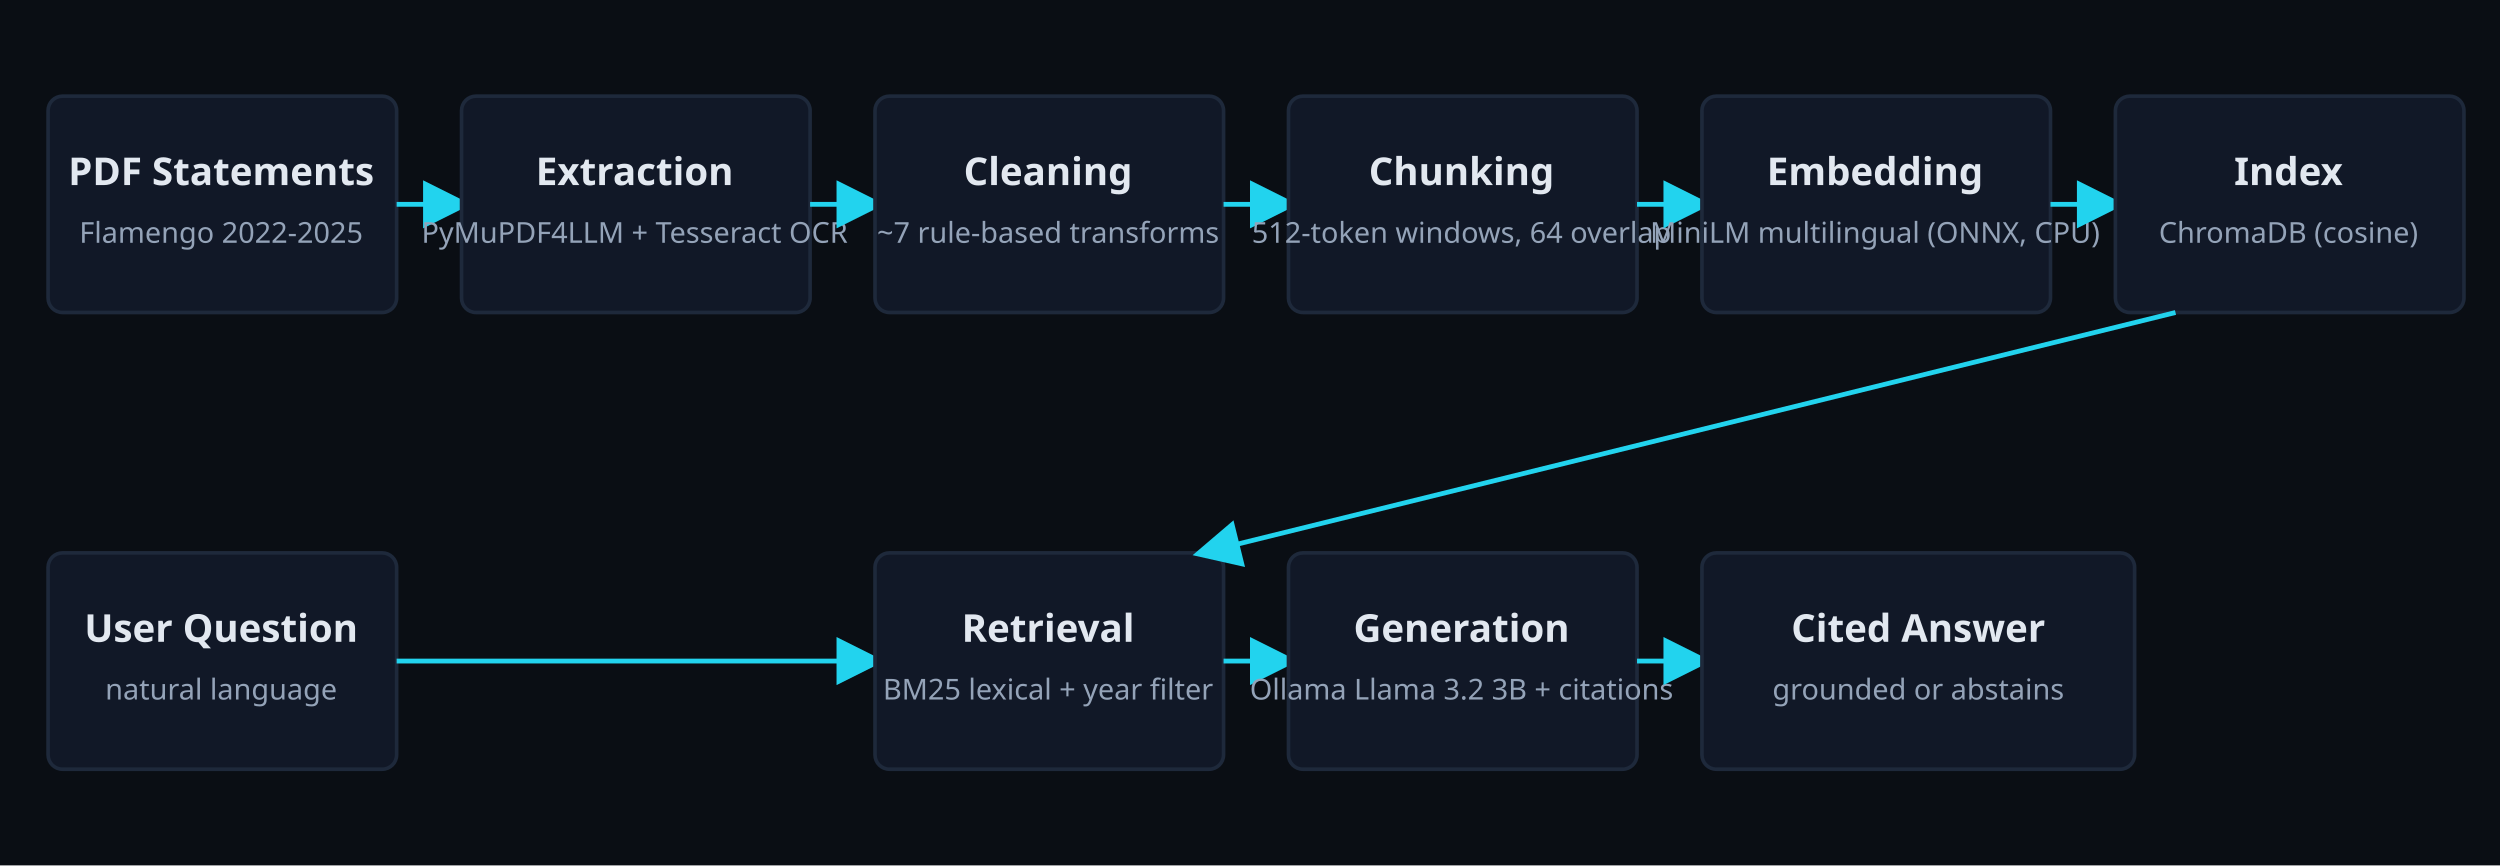
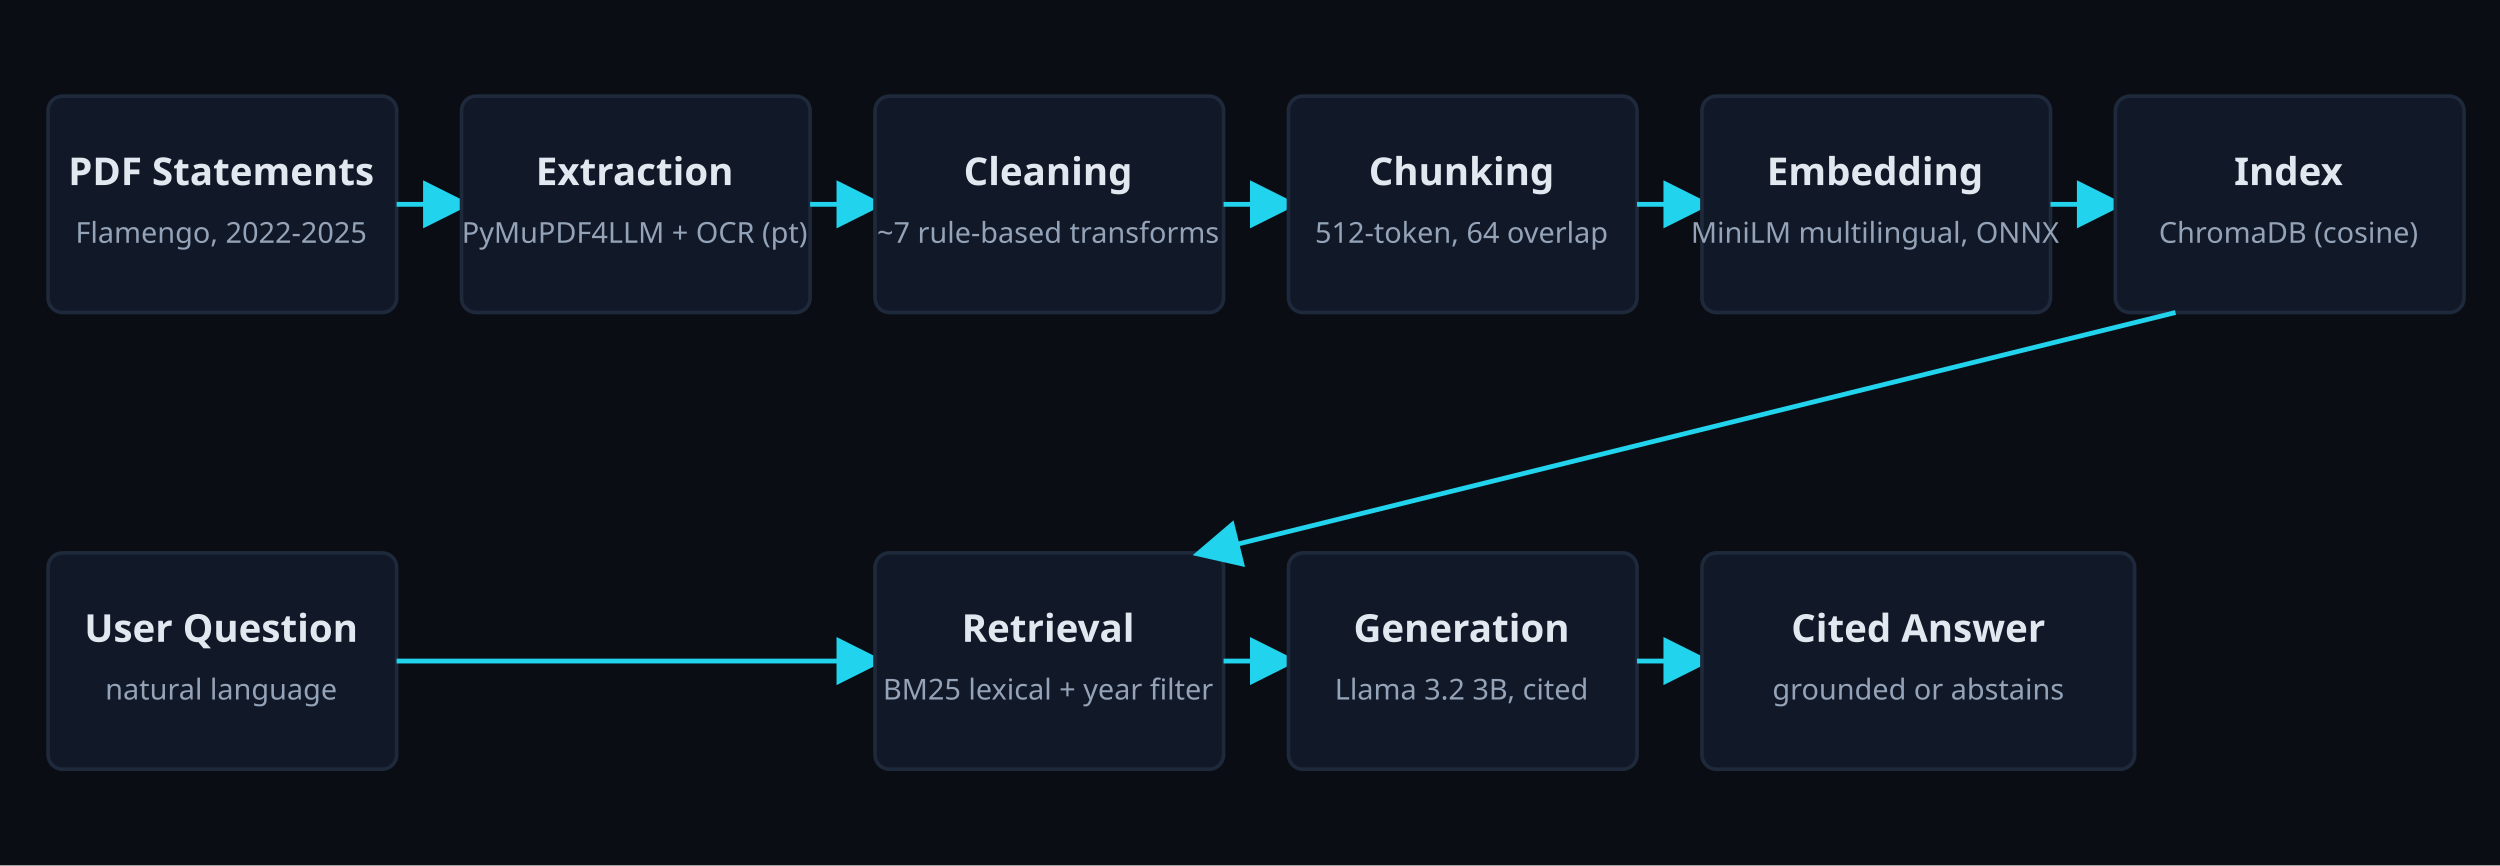
<svg xmlns="http://www.w3.org/2000/svg" viewBox="0 0 1040 360" role="img" aria-labelledby="title desc">
  <rect x="0" y="0" width="1040" height="360" fill="#0a0e14" />
  <rect x="20" y="40" width="145" height="90" rx="6" fill="#111827" stroke="#1e293b" stroke-width="1.5" />
  <text x="92" y="77" text-anchor="middle" fill="#e2e8f0" font-family="ui-sans-serif, system-ui, sans-serif" font-size="16" font-weight="600">PDF Statements</text>
-   <text x="92" y="101" text-anchor="middle" fill="#94a3b8" font-family="ui-sans-serif, system-ui, sans-serif" font-size="12">Flamengo 2022-2025</text>
+   <text x="92" y="101" text-anchor="middle" fill="#94a3b8" font-family="ui-sans-serif, system-ui, sans-serif" font-size="12">Flamengo, 2022-2025</text>
  <line x1="165" y1="85" x2="192" y2="85" stroke="#22d3ee" stroke-width="2" marker-end="url(#arrowhead)" />
  <rect x="192" y="40" width="145" height="90" rx="6" fill="#111827" stroke="#1e293b" stroke-width="1.5" />
  <text x="264" y="77" text-anchor="middle" fill="#e2e8f0" font-family="ui-sans-serif, system-ui, sans-serif" font-size="16" font-weight="600">Extraction</text>
-   <text x="264" y="101" text-anchor="middle" fill="#94a3b8" font-family="ui-sans-serif, system-ui, sans-serif" font-size="12">PyMuPDF4LLM + Tesseract OCR</text>
+   <text x="264" y="101" text-anchor="middle" fill="#94a3b8" font-family="ui-sans-serif, system-ui, sans-serif" font-size="12">PyMuPDF4LLM + OCR (pt)</text>
  <line x1="337" y1="85" x2="364" y2="85" stroke="#22d3ee" stroke-width="2" marker-end="url(#arrowhead)" />
  <rect x="364" y="40" width="145" height="90" rx="6" fill="#111827" stroke="#1e293b" stroke-width="1.5" />
  <text x="436" y="77" text-anchor="middle" fill="#e2e8f0" font-family="ui-sans-serif, system-ui, sans-serif" font-size="16" font-weight="600">Cleaning</text>
  <text x="436" y="101" text-anchor="middle" fill="#94a3b8" font-family="ui-sans-serif, system-ui, sans-serif" font-size="12">~7 rule-based transforms</text>
  <line x1="509" y1="85" x2="536" y2="85" stroke="#22d3ee" stroke-width="2" marker-end="url(#arrowhead)" />
  <rect x="536" y="40" width="145" height="90" rx="6" fill="#111827" stroke="#1e293b" stroke-width="1.5" />
  <text x="608" y="77" text-anchor="middle" fill="#e2e8f0" font-family="ui-sans-serif, system-ui, sans-serif" font-size="16" font-weight="600">Chunking</text>
-   <text x="608" y="101" text-anchor="middle" fill="#94a3b8" font-family="ui-sans-serif, system-ui, sans-serif" font-size="12">512-token windows, 64 overlap</text>
+   <text x="608" y="101" text-anchor="middle" fill="#94a3b8" font-family="ui-sans-serif, system-ui, sans-serif" font-size="12">512-token, 64 overlap</text>
  <line x1="681" y1="85" x2="708" y2="85" stroke="#22d3ee" stroke-width="2" marker-end="url(#arrowhead)" />
  <rect x="708" y="40" width="145" height="90" rx="6" fill="#111827" stroke="#1e293b" stroke-width="1.5" />
  <text x="780" y="77" text-anchor="middle" fill="#e2e8f0" font-family="ui-sans-serif, system-ui, sans-serif" font-size="16" font-weight="600">Embedding</text>
-   <text x="780" y="101" text-anchor="middle" fill="#94a3b8" font-family="ui-sans-serif, system-ui, sans-serif" font-size="12">MiniLM multilingual (ONNX, CPU)</text>
+   <text x="780" y="101" text-anchor="middle" fill="#94a3b8" font-family="ui-sans-serif, system-ui, sans-serif" font-size="12">MiniLM multilingual, ONNX</text>
  <line x1="853" y1="85" x2="880" y2="85" stroke="#22d3ee" stroke-width="2" marker-end="url(#arrowhead)" />
  <rect x="880" y="40" width="145" height="90" rx="6" fill="#111827" stroke="#1e293b" stroke-width="1.5" />
  <text x="952" y="77" text-anchor="middle" fill="#e2e8f0" font-family="ui-sans-serif, system-ui, sans-serif" font-size="16" font-weight="600">Index</text>
  <text x="952" y="101" text-anchor="middle" fill="#94a3b8" font-family="ui-sans-serif, system-ui, sans-serif" font-size="12">ChromaDB (cosine)</text>
  <rect x="20" y="230" width="145" height="90" rx="6" fill="#111827" stroke="#1e293b" stroke-width="1.5" />
  <text x="92" y="267" text-anchor="middle" fill="#e2e8f0" font-family="ui-sans-serif, system-ui, sans-serif" font-size="16" font-weight="600">User Question</text>
  <text x="92" y="291" text-anchor="middle" fill="#94a3b8" font-family="ui-sans-serif, system-ui, sans-serif" font-size="12">natural language</text>
  <line x1="165" y1="275" x2="364" y2="275" stroke="#22d3ee" stroke-width="2" marker-end="url(#arrowhead)" />
  <rect x="364" y="230" width="145" height="90" rx="6" fill="#111827" stroke="#1e293b" stroke-width="1.5" />
  <text x="436" y="267" text-anchor="middle" fill="#e2e8f0" font-family="ui-sans-serif, system-ui, sans-serif" font-size="16" font-weight="600">Retrieval</text>
  <text x="436" y="291" text-anchor="middle" fill="#94a3b8" font-family="ui-sans-serif, system-ui, sans-serif" font-size="12">BM25 lexical + year filter</text>
  <line x1="905" y1="130" x2="500" y2="230" stroke="#22d3ee" stroke-width="2" marker-end="url(#arrowhead)" />
  <line x1="509" y1="275" x2="536" y2="275" stroke="#22d3ee" stroke-width="2" marker-end="url(#arrowhead)" />
  <rect x="536" y="230" width="145" height="90" rx="6" fill="#111827" stroke="#1e293b" stroke-width="1.5" />
  <text x="608" y="267" text-anchor="middle" fill="#e2e8f0" font-family="ui-sans-serif, system-ui, sans-serif" font-size="16" font-weight="600">Generation</text>
-   <text x="608" y="291" text-anchor="middle" fill="#94a3b8" font-family="ui-sans-serif, system-ui, sans-serif" font-size="12">Ollama Llama 3.2 3B + citations</text>
+   <text x="608" y="291" text-anchor="middle" fill="#94a3b8" font-family="ui-sans-serif, system-ui, sans-serif" font-size="12">Llama 3.2 3B, cited</text>
  <line x1="681" y1="275" x2="708" y2="275" stroke="#22d3ee" stroke-width="2" marker-end="url(#arrowhead)" />
  <rect x="708" y="230" width="180" height="90" rx="6" fill="#111827" stroke="#1e293b" stroke-width="1.5" />
  <text x="798" y="267" text-anchor="middle" fill="#e2e8f0" font-family="ui-sans-serif, system-ui, sans-serif" font-size="16" font-weight="600">Cited Answer</text>
  <text x="798" y="291" text-anchor="middle" fill="#94a3b8" font-family="ui-sans-serif, system-ui, sans-serif" font-size="12">grounded or abstains</text>
  <defs>
    <marker id="arrowhead" markerWidth="10" markerHeight="10" refX="8" refY="5" orient="auto">
      <path d="M0,0 L10,5 L0,10 Z" fill="#22d3ee" />
    </marker>
  </defs>
</svg>
